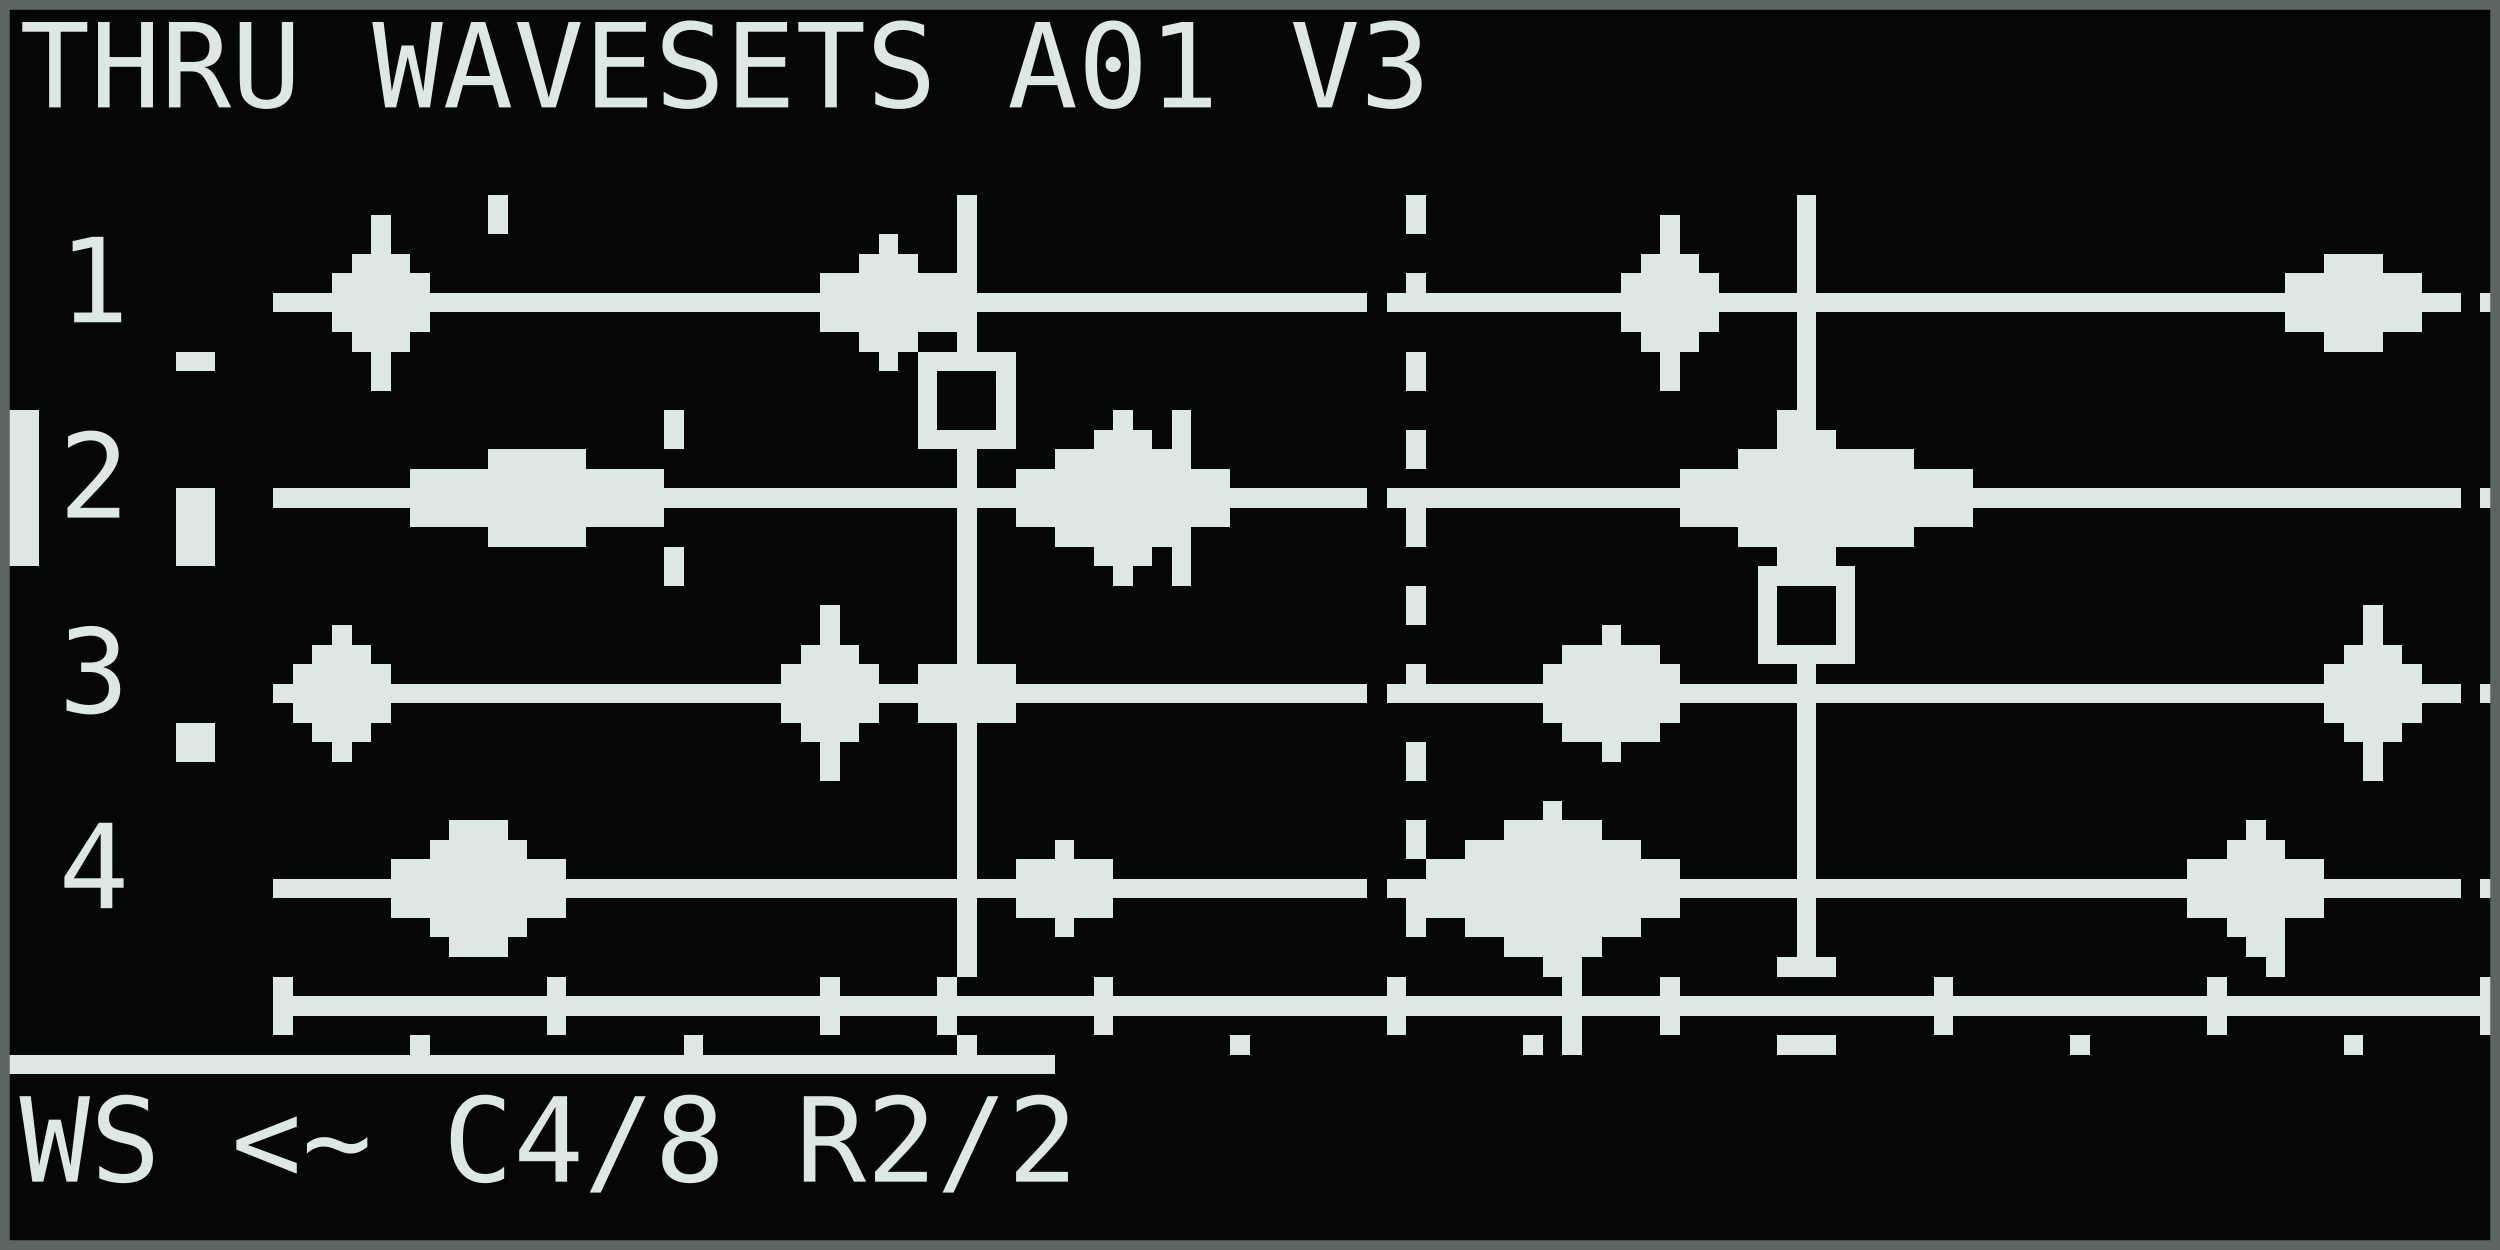
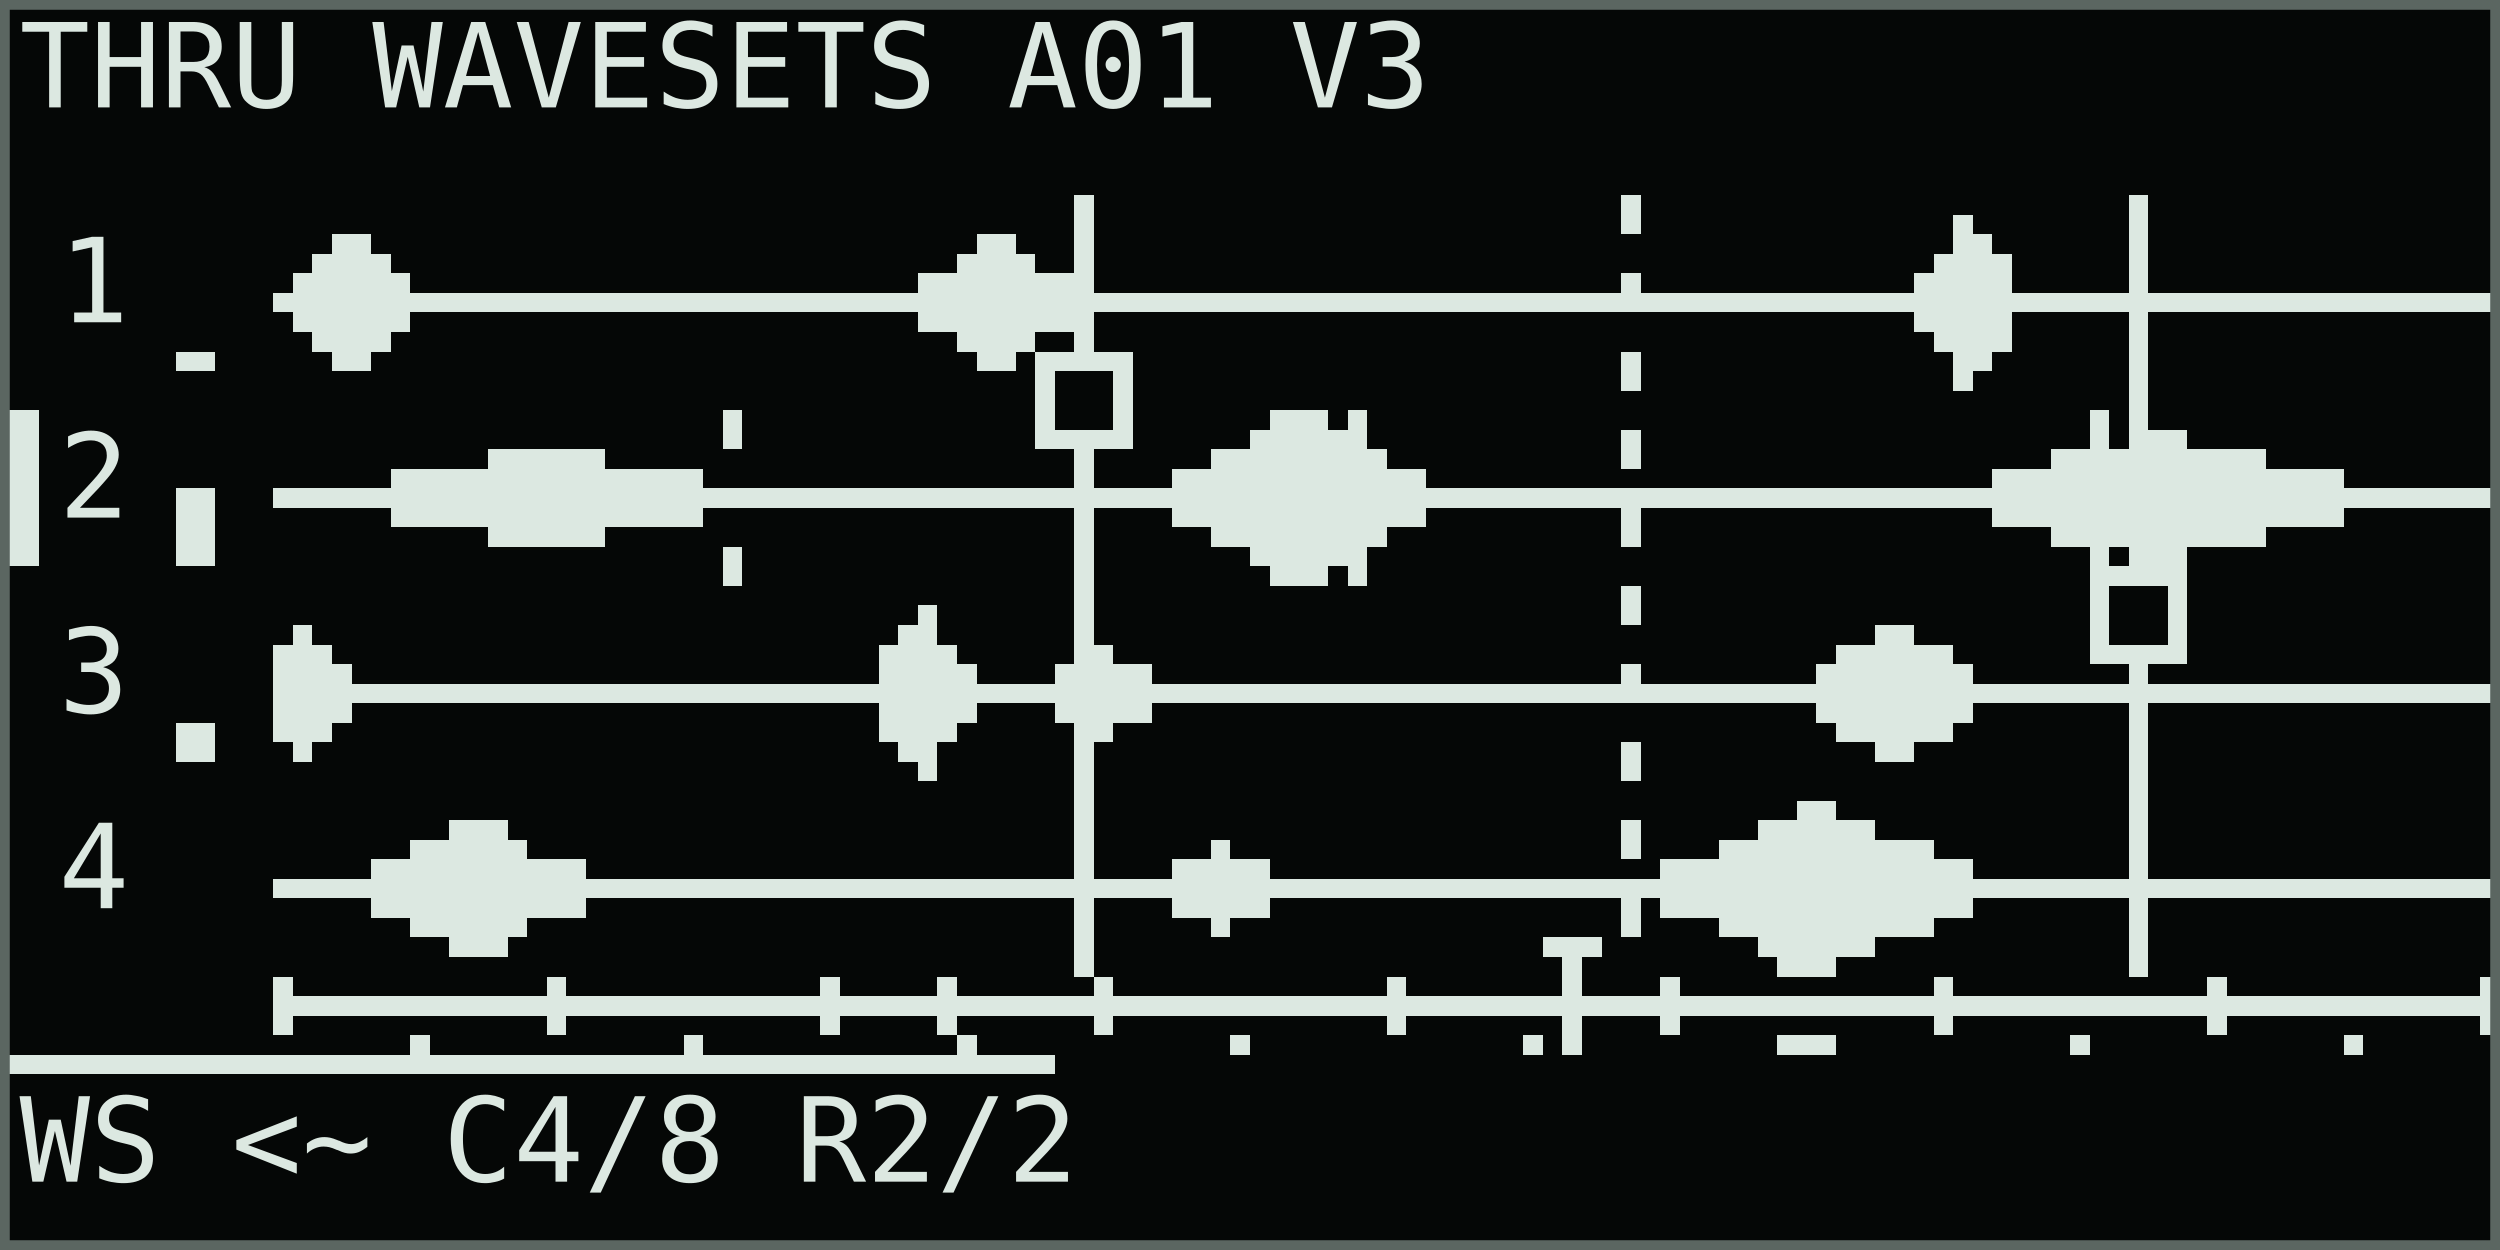
<svg xmlns="http://www.w3.org/2000/svg" width="768" height="384" viewBox="0 0 128 64" role="img" aria-labelledby="title desc">
  <rect width="128" height="64" fill="#050706" />
  <g shape-rendering="crispEdges" font-family="DejaVu Sans Mono, IBM Plex Mono, monospace" font-size="6" font-style="normal" font-weight="400" text-rendering="geometricPrecision">
    <text x="1" y="5.5" fill="#dce8e1">THRU WAVESETS A01 V3</text>
    <text x="3" y="16.5" fill="#dce8e1">1</text>
    <rect x="9" y="18" width="2" height="1" fill="#dce8e1" />
    <rect x="14" y="15" width="1" height="1" fill="#dce8e1" />
-     <rect x="15" y="15" width="1" height="1" fill="#dce8e1" />
-     <rect x="16" y="15" width="1" height="1" fill="#dce8e1" />
-     <rect x="17" y="14" width="1" height="3" fill="#dce8e1" />
-     <rect x="18" y="13" width="1" height="5" fill="#dce8e1" />
-     <rect x="19" y="11" width="1" height="9" fill="#dce8e1" />
-     <rect x="20" y="13" width="1" height="5" fill="#dce8e1" />
-     <rect x="21" y="14" width="1" height="3" fill="#dce8e1" />
+     <rect x="15" y="14" width="1" height="3" fill="#dce8e1" />
+     <rect x="16" y="13" width="1" height="5" fill="#dce8e1" />
+     <rect x="17" y="12" width="1" height="7" fill="#dce8e1" />
+     <rect x="18" y="12" width="1" height="7" fill="#dce8e1" />
+     <rect x="19" y="13" width="1" height="5" fill="#dce8e1" />
+     <rect x="20" y="14" width="1" height="3" fill="#dce8e1" />
+     <rect x="21" y="15" width="1" height="1" fill="#dce8e1" />
    <rect x="22" y="15" width="1" height="1" fill="#dce8e1" />
    <rect x="23" y="15" width="1" height="1" fill="#dce8e1" />
    <rect x="24" y="15" width="1" height="1" fill="#dce8e1" />
    <rect x="25" y="15" width="1" height="1" fill="#dce8e1" />
    <rect x="26" y="15" width="1" height="1" fill="#dce8e1" />
    <rect x="27" y="15" width="1" height="1" fill="#dce8e1" />
    <rect x="28" y="15" width="1" height="1" fill="#dce8e1" />
    <rect x="29" y="15" width="1" height="1" fill="#dce8e1" />
    <rect x="30" y="15" width="1" height="1" fill="#dce8e1" />
    <rect x="31" y="15" width="1" height="1" fill="#dce8e1" />
    <rect x="32" y="15" width="1" height="1" fill="#dce8e1" />
    <rect x="33" y="15" width="1" height="1" fill="#dce8e1" />
    <rect x="34" y="15" width="1" height="1" fill="#dce8e1" />
    <rect x="35" y="15" width="1" height="1" fill="#dce8e1" />
    <rect x="36" y="15" width="1" height="1" fill="#dce8e1" />
    <rect x="37" y="15" width="1" height="1" fill="#dce8e1" />
    <rect x="38" y="15" width="1" height="1" fill="#dce8e1" />
    <rect x="39" y="15" width="1" height="1" fill="#dce8e1" />
    <rect x="40" y="15" width="1" height="1" fill="#dce8e1" />
    <rect x="41" y="15" width="1" height="1" fill="#dce8e1" />
-     <rect x="42" y="14" width="1" height="3" fill="#dce8e1" />
-     <rect x="43" y="14" width="1" height="3" fill="#dce8e1" />
-     <rect x="44" y="13" width="1" height="5" fill="#dce8e1" />
-     <rect x="45" y="12" width="1" height="7" fill="#dce8e1" />
-     <rect x="46" y="13" width="1" height="5" fill="#dce8e1" />
+     <rect x="42" y="15" width="1" height="1" fill="#dce8e1" />
+     <rect x="43" y="15" width="1" height="1" fill="#dce8e1" />
+     <rect x="44" y="15" width="1" height="1" fill="#dce8e1" />
+     <rect x="45" y="15" width="1" height="1" fill="#dce8e1" />
+     <rect x="46" y="15" width="1" height="1" fill="#dce8e1" />
    <rect x="47" y="14" width="1" height="3" fill="#dce8e1" />
    <rect x="48" y="14" width="1" height="3" fill="#dce8e1" />
-     <rect x="49" y="15" width="1" height="1" fill="#dce8e1" />
-     <rect x="50" y="15" width="1" height="1" fill="#dce8e1" />
-     <rect x="51" y="15" width="1" height="1" fill="#dce8e1" />
-     <rect x="52" y="15" width="1" height="1" fill="#dce8e1" />
-     <rect x="53" y="15" width="1" height="1" fill="#dce8e1" />
-     <rect x="54" y="15" width="1" height="1" fill="#dce8e1" />
+     <rect x="49" y="13" width="1" height="5" fill="#dce8e1" />
+     <rect x="50" y="12" width="1" height="7" fill="#dce8e1" />
+     <rect x="51" y="12" width="1" height="7" fill="#dce8e1" />
+     <rect x="52" y="13" width="1" height="5" fill="#dce8e1" />
+     <rect x="53" y="14" width="1" height="3" fill="#dce8e1" />
+     <rect x="54" y="14" width="1" height="3" fill="#dce8e1" />
    <rect x="55" y="15" width="1" height="1" fill="#dce8e1" />
    <rect x="56" y="15" width="1" height="1" fill="#dce8e1" />
    <rect x="57" y="15" width="1" height="1" fill="#dce8e1" />
    <rect x="58" y="15" width="1" height="1" fill="#dce8e1" />
    <rect x="59" y="15" width="1" height="1" fill="#dce8e1" />
    <rect x="60" y="15" width="1" height="1" fill="#dce8e1" />
    <rect x="61" y="15" width="1" height="1" fill="#dce8e1" />
    <rect x="62" y="15" width="1" height="1" fill="#dce8e1" />
    <rect x="63" y="15" width="1" height="1" fill="#dce8e1" />
    <rect x="64" y="15" width="1" height="1" fill="#dce8e1" />
    <rect x="65" y="15" width="1" height="1" fill="#dce8e1" />
    <rect x="66" y="15" width="1" height="1" fill="#dce8e1" />
    <rect x="67" y="15" width="1" height="1" fill="#dce8e1" />
    <rect x="68" y="15" width="1" height="1" fill="#dce8e1" />
    <rect x="69" y="15" width="1" height="1" fill="#dce8e1" />
+     <rect x="70" y="15" width="1" height="1" fill="#dce8e1" />
    <rect x="71" y="15" width="1" height="1" fill="#dce8e1" />
    <rect x="72" y="15" width="1" height="1" fill="#dce8e1" />
    <rect x="73" y="15" width="1" height="1" fill="#dce8e1" />
    <rect x="74" y="15" width="1" height="1" fill="#dce8e1" />
    <rect x="75" y="15" width="1" height="1" fill="#dce8e1" />
    <rect x="76" y="15" width="1" height="1" fill="#dce8e1" />
    <rect x="77" y="15" width="1" height="1" fill="#dce8e1" />
    <rect x="78" y="15" width="1" height="1" fill="#dce8e1" />
    <rect x="79" y="15" width="1" height="1" fill="#dce8e1" />
    <rect x="80" y="15" width="1" height="1" fill="#dce8e1" />
    <rect x="81" y="15" width="1" height="1" fill="#dce8e1" />
    <rect x="82" y="15" width="1" height="1" fill="#dce8e1" />
-     <rect x="83" y="14" width="1" height="3" fill="#dce8e1" />
-     <rect x="84" y="13" width="1" height="5" fill="#dce8e1" />
-     <rect x="85" y="11" width="1" height="9" fill="#dce8e1" />
-     <rect x="86" y="13" width="1" height="5" fill="#dce8e1" />
-     <rect x="87" y="14" width="1" height="3" fill="#dce8e1" />
+     <rect x="83" y="15" width="1" height="1" fill="#dce8e1" />
+     <rect x="84" y="15" width="1" height="1" fill="#dce8e1" />
+     <rect x="85" y="15" width="1" height="1" fill="#dce8e1" />
+     <rect x="86" y="15" width="1" height="1" fill="#dce8e1" />
+     <rect x="87" y="15" width="1" height="1" fill="#dce8e1" />
    <rect x="88" y="15" width="1" height="1" fill="#dce8e1" />
    <rect x="89" y="15" width="1" height="1" fill="#dce8e1" />
    <rect x="90" y="15" width="1" height="1" fill="#dce8e1" />
    <rect x="91" y="15" width="1" height="1" fill="#dce8e1" />
    <rect x="92" y="15" width="1" height="1" fill="#dce8e1" />
    <rect x="93" y="15" width="1" height="1" fill="#dce8e1" />
    <rect x="94" y="15" width="1" height="1" fill="#dce8e1" />
    <rect x="95" y="15" width="1" height="1" fill="#dce8e1" />
    <rect x="96" y="15" width="1" height="1" fill="#dce8e1" />
    <rect x="97" y="15" width="1" height="1" fill="#dce8e1" />
-     <rect x="98" y="15" width="1" height="1" fill="#dce8e1" />
-     <rect x="99" y="15" width="1" height="1" fill="#dce8e1" />
-     <rect x="100" y="15" width="1" height="1" fill="#dce8e1" />
-     <rect x="101" y="15" width="1" height="1" fill="#dce8e1" />
-     <rect x="102" y="15" width="1" height="1" fill="#dce8e1" />
+     <rect x="98" y="14" width="1" height="3" fill="#dce8e1" />
+     <rect x="99" y="13" width="1" height="5" fill="#dce8e1" />
+     <rect x="100" y="11" width="1" height="9" fill="#dce8e1" />
+     <rect x="101" y="12" width="1" height="7" fill="#dce8e1" />
+     <rect x="102" y="13" width="1" height="5" fill="#dce8e1" />
    <rect x="103" y="15" width="1" height="1" fill="#dce8e1" />
    <rect x="104" y="15" width="1" height="1" fill="#dce8e1" />
    <rect x="105" y="15" width="1" height="1" fill="#dce8e1" />
    <rect x="106" y="15" width="1" height="1" fill="#dce8e1" />
    <rect x="107" y="15" width="1" height="1" fill="#dce8e1" />
    <rect x="108" y="15" width="1" height="1" fill="#dce8e1" />
    <rect x="109" y="15" width="1" height="1" fill="#dce8e1" />
    <rect x="110" y="15" width="1" height="1" fill="#dce8e1" />
    <rect x="111" y="15" width="1" height="1" fill="#dce8e1" />
    <rect x="112" y="15" width="1" height="1" fill="#dce8e1" />
    <rect x="113" y="15" width="1" height="1" fill="#dce8e1" />
    <rect x="114" y="15" width="1" height="1" fill="#dce8e1" />
    <rect x="115" y="15" width="1" height="1" fill="#dce8e1" />
    <rect x="116" y="15" width="1" height="1" fill="#dce8e1" />
-     <rect x="117" y="14" width="1" height="3" fill="#dce8e1" />
-     <rect x="118" y="14" width="1" height="3" fill="#dce8e1" />
-     <rect x="119" y="13" width="1" height="5" fill="#dce8e1" />
-     <rect x="120" y="13" width="1" height="5" fill="#dce8e1" />
-     <rect x="121" y="13" width="1" height="5" fill="#dce8e1" />
-     <rect x="122" y="14" width="1" height="3" fill="#dce8e1" />
-     <rect x="123" y="14" width="1" height="3" fill="#dce8e1" />
+     <rect x="117" y="15" width="1" height="1" fill="#dce8e1" />
+     <rect x="118" y="15" width="1" height="1" fill="#dce8e1" />
+     <rect x="119" y="15" width="1" height="1" fill="#dce8e1" />
+     <rect x="120" y="15" width="1" height="1" fill="#dce8e1" />
+     <rect x="121" y="15" width="1" height="1" fill="#dce8e1" />
+     <rect x="122" y="15" width="1" height="1" fill="#dce8e1" />
+     <rect x="123" y="15" width="1" height="1" fill="#dce8e1" />
    <rect x="124" y="15" width="1" height="1" fill="#dce8e1" />
    <rect x="125" y="15" width="1" height="1" fill="#dce8e1" />
+     <rect x="126" y="15" width="1" height="1" fill="#dce8e1" />
    <rect x="127" y="15" width="1" height="1" fill="#dce8e1" />
    <rect x="0" y="21" width="2" height="8" fill="#dce8e1" />
    <text x="3" y="26.5" fill="#dce8e1">2</text>
    <rect x="9" y="25" width="2" height="4" fill="#dce8e1" />
    <rect x="14" y="25" width="1" height="1" fill="#dce8e1" />
    <rect x="15" y="25" width="1" height="1" fill="#dce8e1" />
    <rect x="16" y="25" width="1" height="1" fill="#dce8e1" />
    <rect x="17" y="25" width="1" height="1" fill="#dce8e1" />
    <rect x="18" y="25" width="1" height="1" fill="#dce8e1" />
    <rect x="19" y="25" width="1" height="1" fill="#dce8e1" />
-     <rect x="20" y="25" width="1" height="1" fill="#dce8e1" />
+     <rect x="20" y="24" width="1" height="3" fill="#dce8e1" />
    <rect x="21" y="24" width="1" height="3" fill="#dce8e1" />
    <rect x="22" y="24" width="1" height="3" fill="#dce8e1" />
    <rect x="23" y="24" width="1" height="3" fill="#dce8e1" />
    <rect x="24" y="24" width="1" height="3" fill="#dce8e1" />
    <rect x="25" y="23" width="1" height="5" fill="#dce8e1" />
    <rect x="26" y="23" width="1" height="5" fill="#dce8e1" />
    <rect x="27" y="23" width="1" height="5" fill="#dce8e1" />
    <rect x="28" y="23" width="1" height="5" fill="#dce8e1" />
    <rect x="29" y="23" width="1" height="5" fill="#dce8e1" />
-     <rect x="30" y="24" width="1" height="3" fill="#dce8e1" />
+     <rect x="30" y="23" width="1" height="5" fill="#dce8e1" />
    <rect x="31" y="24" width="1" height="3" fill="#dce8e1" />
    <rect x="32" y="24" width="1" height="3" fill="#dce8e1" />
    <rect x="33" y="24" width="1" height="3" fill="#dce8e1" />
-     <rect x="34" y="25" width="1" height="1" fill="#dce8e1" />
-     <rect x="35" y="25" width="1" height="1" fill="#dce8e1" />
+     <rect x="34" y="24" width="1" height="3" fill="#dce8e1" />
+     <rect x="35" y="24" width="1" height="3" fill="#dce8e1" />
    <rect x="36" y="25" width="1" height="1" fill="#dce8e1" />
    <rect x="37" y="25" width="1" height="1" fill="#dce8e1" />
    <rect x="38" y="25" width="1" height="1" fill="#dce8e1" />
    <rect x="39" y="25" width="1" height="1" fill="#dce8e1" />
    <rect x="40" y="25" width="1" height="1" fill="#dce8e1" />
    <rect x="41" y="25" width="1" height="1" fill="#dce8e1" />
    <rect x="42" y="25" width="1" height="1" fill="#dce8e1" />
    <rect x="43" y="25" width="1" height="1" fill="#dce8e1" />
    <rect x="44" y="25" width="1" height="1" fill="#dce8e1" />
    <rect x="45" y="25" width="1" height="1" fill="#dce8e1" />
    <rect x="46" y="25" width="1" height="1" fill="#dce8e1" />
    <rect x="47" y="25" width="1" height="1" fill="#dce8e1" />
    <rect x="48" y="25" width="1" height="1" fill="#dce8e1" />
    <rect x="49" y="25" width="1" height="1" fill="#dce8e1" />
    <rect x="50" y="25" width="1" height="1" fill="#dce8e1" />
    <rect x="51" y="25" width="1" height="1" fill="#dce8e1" />
-     <rect x="52" y="24" width="1" height="3" fill="#dce8e1" />
-     <rect x="53" y="24" width="1" height="3" fill="#dce8e1" />
-     <rect x="54" y="23" width="1" height="5" fill="#dce8e1" />
-     <rect x="55" y="23" width="1" height="5" fill="#dce8e1" />
-     <rect x="56" y="22" width="1" height="7" fill="#dce8e1" />
-     <rect x="57" y="21" width="1" height="9" fill="#dce8e1" />
-     <rect x="58" y="22" width="1" height="7" fill="#dce8e1" />
-     <rect x="59" y="23" width="1" height="5" fill="#dce8e1" />
-     <rect x="60" y="23" width="1" height="5" fill="#dce8e1" />
+     <rect x="52" y="25" width="1" height="1" fill="#dce8e1" />
+     <rect x="53" y="25" width="1" height="1" fill="#dce8e1" />
+     <rect x="54" y="25" width="1" height="1" fill="#dce8e1" />
+     <rect x="55" y="25" width="1" height="1" fill="#dce8e1" />
+     <rect x="56" y="25" width="1" height="1" fill="#dce8e1" />
+     <rect x="57" y="25" width="1" height="1" fill="#dce8e1" />
+     <rect x="58" y="25" width="1" height="1" fill="#dce8e1" />
+     <rect x="59" y="25" width="1" height="1" fill="#dce8e1" />
+     <rect x="60" y="24" width="1" height="3" fill="#dce8e1" />
    <rect x="61" y="24" width="1" height="3" fill="#dce8e1" />
-     <rect x="62" y="24" width="1" height="3" fill="#dce8e1" />
-     <rect x="63" y="25" width="1" height="1" fill="#dce8e1" />
-     <rect x="64" y="25" width="1" height="1" fill="#dce8e1" />
-     <rect x="65" y="25" width="1" height="1" fill="#dce8e1" />
-     <rect x="66" y="25" width="1" height="1" fill="#dce8e1" />
-     <rect x="67" y="25" width="1" height="1" fill="#dce8e1" />
-     <rect x="68" y="25" width="1" height="1" fill="#dce8e1" />
-     <rect x="69" y="25" width="1" height="1" fill="#dce8e1" />
-     <rect x="71" y="25" width="1" height="1" fill="#dce8e1" />
-     <rect x="72" y="25" width="1" height="1" fill="#dce8e1" />
+     <rect x="62" y="23" width="1" height="5" fill="#dce8e1" />
+     <rect x="63" y="23" width="1" height="5" fill="#dce8e1" />
+     <rect x="64" y="22" width="1" height="7" fill="#dce8e1" />
+     <rect x="65" y="21" width="1" height="9" fill="#dce8e1" />
+     <rect x="66" y="21" width="1" height="9" fill="#dce8e1" />
+     <rect x="67" y="21" width="1" height="9" fill="#dce8e1" />
+     <rect x="68" y="22" width="1" height="7" fill="#dce8e1" />
+     <rect x="69" y="23" width="1" height="5" fill="#dce8e1" />
+     <rect x="70" y="23" width="1" height="5" fill="#dce8e1" />
+     <rect x="71" y="24" width="1" height="3" fill="#dce8e1" />
+     <rect x="72" y="24" width="1" height="3" fill="#dce8e1" />
    <rect x="73" y="25" width="1" height="1" fill="#dce8e1" />
    <rect x="74" y="25" width="1" height="1" fill="#dce8e1" />
    <rect x="75" y="25" width="1" height="1" fill="#dce8e1" />
    <rect x="76" y="25" width="1" height="1" fill="#dce8e1" />
    <rect x="77" y="25" width="1" height="1" fill="#dce8e1" />
    <rect x="78" y="25" width="1" height="1" fill="#dce8e1" />
    <rect x="79" y="25" width="1" height="1" fill="#dce8e1" />
    <rect x="80" y="25" width="1" height="1" fill="#dce8e1" />
    <rect x="81" y="25" width="1" height="1" fill="#dce8e1" />
    <rect x="82" y="25" width="1" height="1" fill="#dce8e1" />
    <rect x="83" y="25" width="1" height="1" fill="#dce8e1" />
    <rect x="84" y="25" width="1" height="1" fill="#dce8e1" />
    <rect x="85" y="25" width="1" height="1" fill="#dce8e1" />
-     <rect x="86" y="24" width="1" height="3" fill="#dce8e1" />
-     <rect x="87" y="24" width="1" height="3" fill="#dce8e1" />
-     <rect x="88" y="24" width="1" height="3" fill="#dce8e1" />
-     <rect x="89" y="23" width="1" height="5" fill="#dce8e1" />
-     <rect x="90" y="23" width="1" height="5" fill="#dce8e1" />
-     <rect x="91" y="23" width="1" height="5" fill="#dce8e1" />
-     <rect x="92" y="23" width="1" height="5" fill="#dce8e1" />
-     <rect x="93" y="22" width="1" height="7" fill="#dce8e1" />
-     <rect x="94" y="23" width="1" height="5" fill="#dce8e1" />
-     <rect x="95" y="23" width="1" height="5" fill="#dce8e1" />
-     <rect x="96" y="23" width="1" height="5" fill="#dce8e1" />
-     <rect x="97" y="23" width="1" height="5" fill="#dce8e1" />
-     <rect x="98" y="24" width="1" height="3" fill="#dce8e1" />
-     <rect x="99" y="24" width="1" height="3" fill="#dce8e1" />
-     <rect x="100" y="24" width="1" height="3" fill="#dce8e1" />
+     <rect x="86" y="25" width="1" height="1" fill="#dce8e1" />
+     <rect x="87" y="25" width="1" height="1" fill="#dce8e1" />
+     <rect x="88" y="25" width="1" height="1" fill="#dce8e1" />
+     <rect x="89" y="25" width="1" height="1" fill="#dce8e1" />
+     <rect x="90" y="25" width="1" height="1" fill="#dce8e1" />
+     <rect x="91" y="25" width="1" height="1" fill="#dce8e1" />
+     <rect x="92" y="25" width="1" height="1" fill="#dce8e1" />
+     <rect x="93" y="25" width="1" height="1" fill="#dce8e1" />
+     <rect x="94" y="25" width="1" height="1" fill="#dce8e1" />
+     <rect x="95" y="25" width="1" height="1" fill="#dce8e1" />
+     <rect x="96" y="25" width="1" height="1" fill="#dce8e1" />
+     <rect x="97" y="25" width="1" height="1" fill="#dce8e1" />
+     <rect x="98" y="25" width="1" height="1" fill="#dce8e1" />
+     <rect x="99" y="25" width="1" height="1" fill="#dce8e1" />
+     <rect x="100" y="25" width="1" height="1" fill="#dce8e1" />
    <rect x="101" y="25" width="1" height="1" fill="#dce8e1" />
-     <rect x="102" y="25" width="1" height="1" fill="#dce8e1" />
-     <rect x="103" y="25" width="1" height="1" fill="#dce8e1" />
-     <rect x="104" y="25" width="1" height="1" fill="#dce8e1" />
-     <rect x="105" y="25" width="1" height="1" fill="#dce8e1" />
-     <rect x="106" y="25" width="1" height="1" fill="#dce8e1" />
-     <rect x="107" y="25" width="1" height="1" fill="#dce8e1" />
-     <rect x="108" y="25" width="1" height="1" fill="#dce8e1" />
-     <rect x="109" y="25" width="1" height="1" fill="#dce8e1" />
-     <rect x="110" y="25" width="1" height="1" fill="#dce8e1" />
-     <rect x="111" y="25" width="1" height="1" fill="#dce8e1" />
-     <rect x="112" y="25" width="1" height="1" fill="#dce8e1" />
-     <rect x="113" y="25" width="1" height="1" fill="#dce8e1" />
-     <rect x="114" y="25" width="1" height="1" fill="#dce8e1" />
-     <rect x="115" y="25" width="1" height="1" fill="#dce8e1" />
-     <rect x="116" y="25" width="1" height="1" fill="#dce8e1" />
-     <rect x="117" y="25" width="1" height="1" fill="#dce8e1" />
-     <rect x="118" y="25" width="1" height="1" fill="#dce8e1" />
-     <rect x="119" y="25" width="1" height="1" fill="#dce8e1" />
+     <rect x="102" y="24" width="1" height="3" fill="#dce8e1" />
+     <rect x="103" y="24" width="1" height="3" fill="#dce8e1" />
+     <rect x="104" y="24" width="1" height="3" fill="#dce8e1" />
+     <rect x="105" y="23" width="1" height="5" fill="#dce8e1" />
+     <rect x="106" y="23" width="1" height="5" fill="#dce8e1" />
+     <rect x="107" y="23" width="1" height="5" fill="#dce8e1" />
+     <rect x="108" y="23" width="1" height="5" fill="#dce8e1" />
+     <rect x="109" y="23" width="1" height="5" fill="#dce8e1" />
+     <rect x="110" y="22" width="1" height="7" fill="#dce8e1" />
+     <rect x="111" y="22" width="1" height="7" fill="#dce8e1" />
+     <rect x="112" y="23" width="1" height="5" fill="#dce8e1" />
+     <rect x="113" y="23" width="1" height="5" fill="#dce8e1" />
+     <rect x="114" y="23" width="1" height="5" fill="#dce8e1" />
+     <rect x="115" y="23" width="1" height="5" fill="#dce8e1" />
+     <rect x="116" y="24" width="1" height="3" fill="#dce8e1" />
+     <rect x="117" y="24" width="1" height="3" fill="#dce8e1" />
+     <rect x="118" y="24" width="1" height="3" fill="#dce8e1" />
+     <rect x="119" y="24" width="1" height="3" fill="#dce8e1" />
    <rect x="120" y="25" width="1" height="1" fill="#dce8e1" />
    <rect x="121" y="25" width="1" height="1" fill="#dce8e1" />
    <rect x="122" y="25" width="1" height="1" fill="#dce8e1" />
    <rect x="123" y="25" width="1" height="1" fill="#dce8e1" />
    <rect x="124" y="25" width="1" height="1" fill="#dce8e1" />
    <rect x="125" y="25" width="1" height="1" fill="#dce8e1" />
+     <rect x="126" y="25" width="1" height="1" fill="#dce8e1" />
    <rect x="127" y="25" width="1" height="1" fill="#dce8e1" />
-     <rect x="34" y="21" width="1" height="2" fill="#dce8e1" />
-     <rect x="34" y="28" width="1" height="2" fill="#dce8e1" />
-     <rect x="60" y="21" width="1" height="2" fill="#dce8e1" />
-     <rect x="60" y="28" width="1" height="2" fill="#dce8e1" />
-     <rect x="91" y="21" width="1" height="2" fill="#dce8e1" />
-     <rect x="91" y="28" width="1" height="2" fill="#dce8e1" />
+     <rect x="37" y="21" width="1" height="2" fill="#dce8e1" />
+     <rect x="37" y="28" width="1" height="2" fill="#dce8e1" />
+     <rect x="69" y="21" width="1" height="2" fill="#dce8e1" />
+     <rect x="69" y="28" width="1" height="2" fill="#dce8e1" />
+     <rect x="107" y="21" width="1" height="2" fill="#dce8e1" />
+     <rect x="107" y="28" width="1" height="2" fill="#dce8e1" />
    <text x="3" y="36.5" fill="#dce8e1">3</text>
    <rect x="9" y="37" width="2" height="2" fill="#dce8e1" />
-     <rect x="14" y="35" width="1" height="1" fill="#dce8e1" />
-     <rect x="15" y="34" width="1" height="3" fill="#dce8e1" />
+     <rect x="14" y="33" width="1" height="5" fill="#dce8e1" />
+     <rect x="15" y="32" width="1" height="7" fill="#dce8e1" />
    <rect x="16" y="33" width="1" height="5" fill="#dce8e1" />
-     <rect x="17" y="32" width="1" height="7" fill="#dce8e1" />
-     <rect x="18" y="33" width="1" height="5" fill="#dce8e1" />
-     <rect x="19" y="34" width="1" height="3" fill="#dce8e1" />
+     <rect x="17" y="34" width="1" height="3" fill="#dce8e1" />
+     <rect x="18" y="35" width="1" height="1" fill="#dce8e1" />
+     <rect x="19" y="35" width="1" height="1" fill="#dce8e1" />
    <rect x="20" y="35" width="1" height="1" fill="#dce8e1" />
    <rect x="21" y="35" width="1" height="1" fill="#dce8e1" />
    <rect x="22" y="35" width="1" height="1" fill="#dce8e1" />
    <rect x="23" y="35" width="1" height="1" fill="#dce8e1" />
    <rect x="24" y="35" width="1" height="1" fill="#dce8e1" />
    <rect x="25" y="35" width="1" height="1" fill="#dce8e1" />
    <rect x="26" y="35" width="1" height="1" fill="#dce8e1" />
    <rect x="27" y="35" width="1" height="1" fill="#dce8e1" />
    <rect x="28" y="35" width="1" height="1" fill="#dce8e1" />
    <rect x="29" y="35" width="1" height="1" fill="#dce8e1" />
    <rect x="30" y="35" width="1" height="1" fill="#dce8e1" />
    <rect x="31" y="35" width="1" height="1" fill="#dce8e1" />
    <rect x="32" y="35" width="1" height="1" fill="#dce8e1" />
    <rect x="33" y="35" width="1" height="1" fill="#dce8e1" />
    <rect x="34" y="35" width="1" height="1" fill="#dce8e1" />
    <rect x="35" y="35" width="1" height="1" fill="#dce8e1" />
    <rect x="36" y="35" width="1" height="1" fill="#dce8e1" />
    <rect x="37" y="35" width="1" height="1" fill="#dce8e1" />
    <rect x="38" y="35" width="1" height="1" fill="#dce8e1" />
    <rect x="39" y="35" width="1" height="1" fill="#dce8e1" />
-     <rect x="40" y="34" width="1" height="3" fill="#dce8e1" />
-     <rect x="41" y="33" width="1" height="5" fill="#dce8e1" />
-     <rect x="42" y="31" width="1" height="9" fill="#dce8e1" />
-     <rect x="43" y="33" width="1" height="5" fill="#dce8e1" />
-     <rect x="44" y="34" width="1" height="3" fill="#dce8e1" />
-     <rect x="45" y="35" width="1" height="1" fill="#dce8e1" />
-     <rect x="46" y="35" width="1" height="1" fill="#dce8e1" />
-     <rect x="47" y="34" width="1" height="3" fill="#dce8e1" />
-     <rect x="48" y="34" width="1" height="3" fill="#dce8e1" />
-     <rect x="49" y="33" width="1" height="5" fill="#dce8e1" />
-     <rect x="50" y="34" width="1" height="3" fill="#dce8e1" />
-     <rect x="51" y="34" width="1" height="3" fill="#dce8e1" />
+     <rect x="40" y="35" width="1" height="1" fill="#dce8e1" />
+     <rect x="41" y="35" width="1" height="1" fill="#dce8e1" />
+     <rect x="42" y="35" width="1" height="1" fill="#dce8e1" />
+     <rect x="43" y="35" width="1" height="1" fill="#dce8e1" />
+     <rect x="44" y="35" width="1" height="1" fill="#dce8e1" />
+     <rect x="45" y="33" width="1" height="5" fill="#dce8e1" />
+     <rect x="46" y="32" width="1" height="7" fill="#dce8e1" />
+     <rect x="47" y="31" width="1" height="9" fill="#dce8e1" />
+     <rect x="48" y="33" width="1" height="5" fill="#dce8e1" />
+     <rect x="49" y="34" width="1" height="3" fill="#dce8e1" />
+     <rect x="50" y="35" width="1" height="1" fill="#dce8e1" />
+     <rect x="51" y="35" width="1" height="1" fill="#dce8e1" />
    <rect x="52" y="35" width="1" height="1" fill="#dce8e1" />
    <rect x="53" y="35" width="1" height="1" fill="#dce8e1" />
-     <rect x="54" y="35" width="1" height="1" fill="#dce8e1" />
-     <rect x="55" y="35" width="1" height="1" fill="#dce8e1" />
-     <rect x="56" y="35" width="1" height="1" fill="#dce8e1" />
-     <rect x="57" y="35" width="1" height="1" fill="#dce8e1" />
-     <rect x="58" y="35" width="1" height="1" fill="#dce8e1" />
+     <rect x="54" y="34" width="1" height="3" fill="#dce8e1" />
+     <rect x="55" y="33" width="1" height="5" fill="#dce8e1" />
+     <rect x="56" y="33" width="1" height="5" fill="#dce8e1" />
+     <rect x="57" y="34" width="1" height="3" fill="#dce8e1" />
+     <rect x="58" y="34" width="1" height="3" fill="#dce8e1" />
    <rect x="59" y="35" width="1" height="1" fill="#dce8e1" />
    <rect x="60" y="35" width="1" height="1" fill="#dce8e1" />
    <rect x="61" y="35" width="1" height="1" fill="#dce8e1" />
    <rect x="62" y="35" width="1" height="1" fill="#dce8e1" />
    <rect x="63" y="35" width="1" height="1" fill="#dce8e1" />
    <rect x="64" y="35" width="1" height="1" fill="#dce8e1" />
    <rect x="65" y="35" width="1" height="1" fill="#dce8e1" />
    <rect x="66" y="35" width="1" height="1" fill="#dce8e1" />
    <rect x="67" y="35" width="1" height="1" fill="#dce8e1" />
    <rect x="68" y="35" width="1" height="1" fill="#dce8e1" />
    <rect x="69" y="35" width="1" height="1" fill="#dce8e1" />
+     <rect x="70" y="35" width="1" height="1" fill="#dce8e1" />
    <rect x="71" y="35" width="1" height="1" fill="#dce8e1" />
    <rect x="72" y="35" width="1" height="1" fill="#dce8e1" />
    <rect x="73" y="35" width="1" height="1" fill="#dce8e1" />
    <rect x="74" y="35" width="1" height="1" fill="#dce8e1" />
    <rect x="75" y="35" width="1" height="1" fill="#dce8e1" />
    <rect x="76" y="35" width="1" height="1" fill="#dce8e1" />
    <rect x="77" y="35" width="1" height="1" fill="#dce8e1" />
    <rect x="78" y="35" width="1" height="1" fill="#dce8e1" />
-     <rect x="79" y="34" width="1" height="3" fill="#dce8e1" />
-     <rect x="80" y="33" width="1" height="5" fill="#dce8e1" />
-     <rect x="81" y="33" width="1" height="5" fill="#dce8e1" />
-     <rect x="82" y="32" width="1" height="7" fill="#dce8e1" />
-     <rect x="83" y="33" width="1" height="5" fill="#dce8e1" />
-     <rect x="84" y="33" width="1" height="5" fill="#dce8e1" />
-     <rect x="85" y="34" width="1" height="3" fill="#dce8e1" />
+     <rect x="79" y="35" width="1" height="1" fill="#dce8e1" />
+     <rect x="80" y="35" width="1" height="1" fill="#dce8e1" />
+     <rect x="81" y="35" width="1" height="1" fill="#dce8e1" />
+     <rect x="82" y="35" width="1" height="1" fill="#dce8e1" />
+     <rect x="83" y="35" width="1" height="1" fill="#dce8e1" />
+     <rect x="84" y="35" width="1" height="1" fill="#dce8e1" />
+     <rect x="85" y="35" width="1" height="1" fill="#dce8e1" />
    <rect x="86" y="35" width="1" height="1" fill="#dce8e1" />
    <rect x="87" y="35" width="1" height="1" fill="#dce8e1" />
    <rect x="88" y="35" width="1" height="1" fill="#dce8e1" />
    <rect x="89" y="35" width="1" height="1" fill="#dce8e1" />
    <rect x="90" y="35" width="1" height="1" fill="#dce8e1" />
    <rect x="91" y="35" width="1" height="1" fill="#dce8e1" />
    <rect x="92" y="35" width="1" height="1" fill="#dce8e1" />
-     <rect x="93" y="35" width="1" height="1" fill="#dce8e1" />
-     <rect x="94" y="35" width="1" height="1" fill="#dce8e1" />
-     <rect x="95" y="35" width="1" height="1" fill="#dce8e1" />
-     <rect x="96" y="35" width="1" height="1" fill="#dce8e1" />
-     <rect x="97" y="35" width="1" height="1" fill="#dce8e1" />
-     <rect x="98" y="35" width="1" height="1" fill="#dce8e1" />
-     <rect x="99" y="35" width="1" height="1" fill="#dce8e1" />
-     <rect x="100" y="35" width="1" height="1" fill="#dce8e1" />
+     <rect x="93" y="34" width="1" height="3" fill="#dce8e1" />
+     <rect x="94" y="33" width="1" height="5" fill="#dce8e1" />
+     <rect x="95" y="33" width="1" height="5" fill="#dce8e1" />
+     <rect x="96" y="32" width="1" height="7" fill="#dce8e1" />
+     <rect x="97" y="32" width="1" height="7" fill="#dce8e1" />
+     <rect x="98" y="33" width="1" height="5" fill="#dce8e1" />
+     <rect x="99" y="33" width="1" height="5" fill="#dce8e1" />
+     <rect x="100" y="34" width="1" height="3" fill="#dce8e1" />
    <rect x="101" y="35" width="1" height="1" fill="#dce8e1" />
    <rect x="102" y="35" width="1" height="1" fill="#dce8e1" />
    <rect x="103" y="35" width="1" height="1" fill="#dce8e1" />
    <rect x="104" y="35" width="1" height="1" fill="#dce8e1" />
    <rect x="105" y="35" width="1" height="1" fill="#dce8e1" />
    <rect x="106" y="35" width="1" height="1" fill="#dce8e1" />
    <rect x="107" y="35" width="1" height="1" fill="#dce8e1" />
    <rect x="108" y="35" width="1" height="1" fill="#dce8e1" />
    <rect x="109" y="35" width="1" height="1" fill="#dce8e1" />
    <rect x="110" y="35" width="1" height="1" fill="#dce8e1" />
    <rect x="111" y="35" width="1" height="1" fill="#dce8e1" />
    <rect x="112" y="35" width="1" height="1" fill="#dce8e1" />
    <rect x="113" y="35" width="1" height="1" fill="#dce8e1" />
    <rect x="114" y="35" width="1" height="1" fill="#dce8e1" />
    <rect x="115" y="35" width="1" height="1" fill="#dce8e1" />
    <rect x="116" y="35" width="1" height="1" fill="#dce8e1" />
    <rect x="117" y="35" width="1" height="1" fill="#dce8e1" />
    <rect x="118" y="35" width="1" height="1" fill="#dce8e1" />
-     <rect x="119" y="34" width="1" height="3" fill="#dce8e1" />
-     <rect x="120" y="33" width="1" height="5" fill="#dce8e1" />
-     <rect x="121" y="31" width="1" height="9" fill="#dce8e1" />
-     <rect x="122" y="33" width="1" height="5" fill="#dce8e1" />
-     <rect x="123" y="34" width="1" height="3" fill="#dce8e1" />
+     <rect x="119" y="35" width="1" height="1" fill="#dce8e1" />
+     <rect x="120" y="35" width="1" height="1" fill="#dce8e1" />
+     <rect x="121" y="35" width="1" height="1" fill="#dce8e1" />
+     <rect x="122" y="35" width="1" height="1" fill="#dce8e1" />
+     <rect x="123" y="35" width="1" height="1" fill="#dce8e1" />
    <rect x="124" y="35" width="1" height="1" fill="#dce8e1" />
    <rect x="125" y="35" width="1" height="1" fill="#dce8e1" />
+     <rect x="126" y="35" width="1" height="1" fill="#dce8e1" />
    <rect x="127" y="35" width="1" height="1" fill="#dce8e1" />
    <text x="3" y="46.5" fill="#dce8e1">4</text>
    <rect x="14" y="45" width="1" height="1" fill="#dce8e1" />
    <rect x="15" y="45" width="1" height="1" fill="#dce8e1" />
    <rect x="16" y="45" width="1" height="1" fill="#dce8e1" />
    <rect x="17" y="45" width="1" height="1" fill="#dce8e1" />
    <rect x="18" y="45" width="1" height="1" fill="#dce8e1" />
-     <rect x="19" y="45" width="1" height="1" fill="#dce8e1" />
+     <rect x="19" y="44" width="1" height="3" fill="#dce8e1" />
    <rect x="20" y="44" width="1" height="3" fill="#dce8e1" />
-     <rect x="21" y="44" width="1" height="3" fill="#dce8e1" />
+     <rect x="21" y="43" width="1" height="5" fill="#dce8e1" />
    <rect x="22" y="43" width="1" height="5" fill="#dce8e1" />
    <rect x="23" y="42" width="1" height="7" fill="#dce8e1" />
    <rect x="24" y="42" width="1" height="7" fill="#dce8e1" />
    <rect x="25" y="42" width="1" height="7" fill="#dce8e1" />
    <rect x="26" y="43" width="1" height="5" fill="#dce8e1" />
    <rect x="27" y="44" width="1" height="3" fill="#dce8e1" />
    <rect x="28" y="44" width="1" height="3" fill="#dce8e1" />
-     <rect x="29" y="45" width="1" height="1" fill="#dce8e1" />
+     <rect x="29" y="44" width="1" height="3" fill="#dce8e1" />
    <rect x="30" y="45" width="1" height="1" fill="#dce8e1" />
    <rect x="31" y="45" width="1" height="1" fill="#dce8e1" />
    <rect x="32" y="45" width="1" height="1" fill="#dce8e1" />
    <rect x="33" y="45" width="1" height="1" fill="#dce8e1" />
    <rect x="34" y="45" width="1" height="1" fill="#dce8e1" />
    <rect x="35" y="45" width="1" height="1" fill="#dce8e1" />
    <rect x="36" y="45" width="1" height="1" fill="#dce8e1" />
    <rect x="37" y="45" width="1" height="1" fill="#dce8e1" />
    <rect x="38" y="45" width="1" height="1" fill="#dce8e1" />
    <rect x="39" y="45" width="1" height="1" fill="#dce8e1" />
    <rect x="40" y="45" width="1" height="1" fill="#dce8e1" />
    <rect x="41" y="45" width="1" height="1" fill="#dce8e1" />
    <rect x="42" y="45" width="1" height="1" fill="#dce8e1" />
    <rect x="43" y="45" width="1" height="1" fill="#dce8e1" />
    <rect x="44" y="45" width="1" height="1" fill="#dce8e1" />
    <rect x="45" y="45" width="1" height="1" fill="#dce8e1" />
    <rect x="46" y="45" width="1" height="1" fill="#dce8e1" />
    <rect x="47" y="45" width="1" height="1" fill="#dce8e1" />
    <rect x="48" y="45" width="1" height="1" fill="#dce8e1" />
    <rect x="49" y="45" width="1" height="1" fill="#dce8e1" />
    <rect x="50" y="45" width="1" height="1" fill="#dce8e1" />
    <rect x="51" y="45" width="1" height="1" fill="#dce8e1" />
-     <rect x="52" y="44" width="1" height="3" fill="#dce8e1" />
-     <rect x="53" y="44" width="1" height="3" fill="#dce8e1" />
-     <rect x="54" y="43" width="1" height="5" fill="#dce8e1" />
-     <rect x="55" y="44" width="1" height="3" fill="#dce8e1" />
-     <rect x="56" y="44" width="1" height="3" fill="#dce8e1" />
+     <rect x="52" y="45" width="1" height="1" fill="#dce8e1" />
+     <rect x="53" y="45" width="1" height="1" fill="#dce8e1" />
+     <rect x="54" y="45" width="1" height="1" fill="#dce8e1" />
+     <rect x="55" y="45" width="1" height="1" fill="#dce8e1" />
+     <rect x="56" y="45" width="1" height="1" fill="#dce8e1" />
    <rect x="57" y="45" width="1" height="1" fill="#dce8e1" />
    <rect x="58" y="45" width="1" height="1" fill="#dce8e1" />
    <rect x="59" y="45" width="1" height="1" fill="#dce8e1" />
-     <rect x="60" y="45" width="1" height="1" fill="#dce8e1" />
-     <rect x="61" y="45" width="1" height="1" fill="#dce8e1" />
-     <rect x="62" y="45" width="1" height="1" fill="#dce8e1" />
-     <rect x="63" y="45" width="1" height="1" fill="#dce8e1" />
-     <rect x="64" y="45" width="1" height="1" fill="#dce8e1" />
+     <rect x="60" y="44" width="1" height="3" fill="#dce8e1" />
+     <rect x="61" y="44" width="1" height="3" fill="#dce8e1" />
+     <rect x="62" y="43" width="1" height="5" fill="#dce8e1" />
+     <rect x="63" y="44" width="1" height="3" fill="#dce8e1" />
+     <rect x="64" y="44" width="1" height="3" fill="#dce8e1" />
    <rect x="65" y="45" width="1" height="1" fill="#dce8e1" />
    <rect x="66" y="45" width="1" height="1" fill="#dce8e1" />
    <rect x="67" y="45" width="1" height="1" fill="#dce8e1" />
    <rect x="68" y="45" width="1" height="1" fill="#dce8e1" />
    <rect x="69" y="45" width="1" height="1" fill="#dce8e1" />
+     <rect x="70" y="45" width="1" height="1" fill="#dce8e1" />
    <rect x="71" y="45" width="1" height="1" fill="#dce8e1" />
    <rect x="72" y="45" width="1" height="1" fill="#dce8e1" />
-     <rect x="73" y="44" width="1" height="3" fill="#dce8e1" />
-     <rect x="74" y="44" width="1" height="3" fill="#dce8e1" />
-     <rect x="75" y="43" width="1" height="5" fill="#dce8e1" />
-     <rect x="76" y="43" width="1" height="5" fill="#dce8e1" />
-     <rect x="77" y="42" width="1" height="7" fill="#dce8e1" />
-     <rect x="78" y="42" width="1" height="7" fill="#dce8e1" />
-     <rect x="79" y="41" width="1" height="9" fill="#dce8e1" />
-     <rect x="80" y="42" width="1" height="7" fill="#dce8e1" />
-     <rect x="81" y="42" width="1" height="7" fill="#dce8e1" />
-     <rect x="82" y="43" width="1" height="5" fill="#dce8e1" />
-     <rect x="83" y="43" width="1" height="5" fill="#dce8e1" />
-     <rect x="84" y="44" width="1" height="3" fill="#dce8e1" />
+     <rect x="73" y="45" width="1" height="1" fill="#dce8e1" />
+     <rect x="74" y="45" width="1" height="1" fill="#dce8e1" />
+     <rect x="75" y="45" width="1" height="1" fill="#dce8e1" />
+     <rect x="76" y="45" width="1" height="1" fill="#dce8e1" />
+     <rect x="77" y="45" width="1" height="1" fill="#dce8e1" />
+     <rect x="78" y="45" width="1" height="1" fill="#dce8e1" />
+     <rect x="79" y="45" width="1" height="1" fill="#dce8e1" />
+     <rect x="80" y="45" width="1" height="1" fill="#dce8e1" />
+     <rect x="81" y="45" width="1" height="1" fill="#dce8e1" />
+     <rect x="82" y="45" width="1" height="1" fill="#dce8e1" />
+     <rect x="83" y="45" width="1" height="1" fill="#dce8e1" />
+     <rect x="84" y="45" width="1" height="1" fill="#dce8e1" />
    <rect x="85" y="44" width="1" height="3" fill="#dce8e1" />
-     <rect x="86" y="45" width="1" height="1" fill="#dce8e1" />
-     <rect x="87" y="45" width="1" height="1" fill="#dce8e1" />
-     <rect x="88" y="45" width="1" height="1" fill="#dce8e1" />
-     <rect x="89" y="45" width="1" height="1" fill="#dce8e1" />
-     <rect x="90" y="45" width="1" height="1" fill="#dce8e1" />
-     <rect x="91" y="45" width="1" height="1" fill="#dce8e1" />
-     <rect x="92" y="45" width="1" height="1" fill="#dce8e1" />
-     <rect x="93" y="45" width="1" height="1" fill="#dce8e1" />
-     <rect x="94" y="45" width="1" height="1" fill="#dce8e1" />
-     <rect x="95" y="45" width="1" height="1" fill="#dce8e1" />
-     <rect x="96" y="45" width="1" height="1" fill="#dce8e1" />
-     <rect x="97" y="45" width="1" height="1" fill="#dce8e1" />
-     <rect x="98" y="45" width="1" height="1" fill="#dce8e1" />
-     <rect x="99" y="45" width="1" height="1" fill="#dce8e1" />
-     <rect x="100" y="45" width="1" height="1" fill="#dce8e1" />
+     <rect x="86" y="44" width="1" height="3" fill="#dce8e1" />
+     <rect x="87" y="44" width="1" height="3" fill="#dce8e1" />
+     <rect x="88" y="43" width="1" height="5" fill="#dce8e1" />
+     <rect x="89" y="43" width="1" height="5" fill="#dce8e1" />
+     <rect x="90" y="42" width="1" height="7" fill="#dce8e1" />
+     <rect x="91" y="42" width="1" height="7" fill="#dce8e1" />
+     <rect x="92" y="41" width="1" height="9" fill="#dce8e1" />
+     <rect x="93" y="41" width="1" height="9" fill="#dce8e1" />
+     <rect x="94" y="42" width="1" height="7" fill="#dce8e1" />
+     <rect x="95" y="42" width="1" height="7" fill="#dce8e1" />
+     <rect x="96" y="43" width="1" height="5" fill="#dce8e1" />
+     <rect x="97" y="43" width="1" height="5" fill="#dce8e1" />
+     <rect x="98" y="43" width="1" height="5" fill="#dce8e1" />
+     <rect x="99" y="44" width="1" height="3" fill="#dce8e1" />
+     <rect x="100" y="44" width="1" height="3" fill="#dce8e1" />
    <rect x="101" y="45" width="1" height="1" fill="#dce8e1" />
    <rect x="102" y="45" width="1" height="1" fill="#dce8e1" />
    <rect x="103" y="45" width="1" height="1" fill="#dce8e1" />
    <rect x="104" y="45" width="1" height="1" fill="#dce8e1" />
    <rect x="105" y="45" width="1" height="1" fill="#dce8e1" />
    <rect x="106" y="45" width="1" height="1" fill="#dce8e1" />
    <rect x="107" y="45" width="1" height="1" fill="#dce8e1" />
    <rect x="108" y="45" width="1" height="1" fill="#dce8e1" />
    <rect x="109" y="45" width="1" height="1" fill="#dce8e1" />
    <rect x="110" y="45" width="1" height="1" fill="#dce8e1" />
    <rect x="111" y="45" width="1" height="1" fill="#dce8e1" />
-     <rect x="112" y="44" width="1" height="3" fill="#dce8e1" />
-     <rect x="113" y="44" width="1" height="3" fill="#dce8e1" />
-     <rect x="114" y="43" width="1" height="5" fill="#dce8e1" />
-     <rect x="115" y="42" width="1" height="7" fill="#dce8e1" />
-     <rect x="116" y="43" width="1" height="5" fill="#dce8e1" />
-     <rect x="117" y="44" width="1" height="3" fill="#dce8e1" />
-     <rect x="118" y="44" width="1" height="3" fill="#dce8e1" />
+     <rect x="112" y="45" width="1" height="1" fill="#dce8e1" />
+     <rect x="113" y="45" width="1" height="1" fill="#dce8e1" />
+     <rect x="114" y="45" width="1" height="1" fill="#dce8e1" />
+     <rect x="115" y="45" width="1" height="1" fill="#dce8e1" />
+     <rect x="116" y="45" width="1" height="1" fill="#dce8e1" />
+     <rect x="117" y="45" width="1" height="1" fill="#dce8e1" />
+     <rect x="118" y="45" width="1" height="1" fill="#dce8e1" />
    <rect x="119" y="45" width="1" height="1" fill="#dce8e1" />
    <rect x="120" y="45" width="1" height="1" fill="#dce8e1" />
    <rect x="121" y="45" width="1" height="1" fill="#dce8e1" />
    <rect x="122" y="45" width="1" height="1" fill="#dce8e1" />
    <rect x="123" y="45" width="1" height="1" fill="#dce8e1" />
    <rect x="124" y="45" width="1" height="1" fill="#dce8e1" />
    <rect x="125" y="45" width="1" height="1" fill="#dce8e1" />
+     <rect x="126" y="45" width="1" height="1" fill="#dce8e1" />
    <rect x="127" y="45" width="1" height="1" fill="#dce8e1" />
-     <rect x="25" y="10" width="1" height="2" fill="#dce8e1" />
-     <rect x="116" y="48" width="1" height="2" fill="#dce8e1" />
-     <rect x="72" y="10" width="1" height="2" fill="#dce8e1" />
-     <rect x="72" y="14" width="1" height="2" fill="#dce8e1" />
-     <rect x="72" y="18" width="1" height="2" fill="#dce8e1" />
-     <rect x="72" y="22" width="1" height="2" fill="#dce8e1" />
-     <rect x="72" y="26" width="1" height="2" fill="#dce8e1" />
-     <rect x="72" y="30" width="1" height="2" fill="#dce8e1" />
-     <rect x="72" y="34" width="1" height="2" fill="#dce8e1" />
-     <rect x="72" y="38" width="1" height="2" fill="#dce8e1" />
-     <rect x="72" y="42" width="1" height="2" fill="#dce8e1" />
-     <rect x="72" y="46" width="1" height="2" fill="#dce8e1" />
-     <rect x="49" y="10" width="1" height="40" fill="#dce8e1" />
-     <rect x="92" y="10" width="1" height="40" fill="#dce8e1" />
-     <rect x="47" y="18" width="5" height="5" fill="#050706" />
-     <rect x="90" y="29" width="5" height="5" fill="#050706" />
-     <rect x="47" y="18" width="5" height="1" fill="#dce8e1" />
-     <rect x="47" y="22" width="5" height="1" fill="#dce8e1" />
-     <rect x="47" y="19" width="1" height="3" fill="#dce8e1" />
-     <rect x="51" y="19" width="1" height="3" fill="#dce8e1" />
-     <rect x="90" y="29" width="5" height="1" fill="#dce8e1" />
-     <rect x="90" y="33" width="5" height="1" fill="#dce8e1" />
-     <rect x="90" y="30" width="1" height="3" fill="#dce8e1" />
-     <rect x="94" y="30" width="1" height="3" fill="#dce8e1" />
+     <rect x="83" y="10" width="1" height="2" fill="#dce8e1" />
+     <rect x="83" y="14" width="1" height="2" fill="#dce8e1" />
+     <rect x="83" y="18" width="1" height="2" fill="#dce8e1" />
+     <rect x="83" y="22" width="1" height="2" fill="#dce8e1" />
+     <rect x="83" y="26" width="1" height="2" fill="#dce8e1" />
+     <rect x="83" y="30" width="1" height="2" fill="#dce8e1" />
+     <rect x="83" y="34" width="1" height="2" fill="#dce8e1" />
+     <rect x="83" y="38" width="1" height="2" fill="#dce8e1" />
+     <rect x="83" y="42" width="1" height="2" fill="#dce8e1" />
+     <rect x="83" y="46" width="1" height="2" fill="#dce8e1" />
+     <rect x="55" y="10" width="1" height="40" fill="#dce8e1" />
+     <rect x="109" y="10" width="1" height="40" fill="#dce8e1" />
+     <rect x="53" y="18" width="5" height="5" fill="#050706" />
+     <rect x="107" y="29" width="5" height="5" fill="#050706" />
+     <rect x="53" y="18" width="5" height="1" fill="#dce8e1" />
+     <rect x="53" y="22" width="5" height="1" fill="#dce8e1" />
+     <rect x="53" y="19" width="1" height="3" fill="#dce8e1" />
+     <rect x="57" y="19" width="1" height="3" fill="#dce8e1" />
+     <rect x="107" y="29" width="5" height="1" fill="#dce8e1" />
+     <rect x="107" y="33" width="5" height="1" fill="#dce8e1" />
+     <rect x="107" y="30" width="1" height="3" fill="#dce8e1" />
+     <rect x="111" y="30" width="1" height="3" fill="#dce8e1" />
    <rect x="14" y="51" width="114" height="1" fill="#dce8e1" />
    <rect x="14" y="50" width="1" height="3" fill="#dce8e1" />
    <rect x="28" y="50" width="1" height="3" fill="#dce8e1" />
    <rect x="42" y="50" width="1" height="3" fill="#dce8e1" />
    <rect x="56" y="50" width="1" height="3" fill="#dce8e1" />
    <rect x="71" y="50" width="1" height="3" fill="#dce8e1" />
    <rect x="85" y="50" width="1" height="3" fill="#dce8e1" />
    <rect x="99" y="50" width="1" height="3" fill="#dce8e1" />
    <rect x="113" y="50" width="1" height="3" fill="#dce8e1" />
    <rect x="127" y="50" width="1" height="3" fill="#dce8e1" />
    <rect x="21" y="53" width="1" height="1" fill="#dce8e1" />
    <rect x="35" y="53" width="1" height="1" fill="#dce8e1" />
    <rect x="49" y="53" width="1" height="1" fill="#dce8e1" />
    <rect x="63" y="53" width="1" height="1" fill="#dce8e1" />
    <rect x="78" y="53" width="1" height="1" fill="#dce8e1" />
    <rect x="92" y="53" width="1" height="1" fill="#dce8e1" />
    <rect x="106" y="53" width="1" height="1" fill="#dce8e1" />
    <rect x="120" y="53" width="1" height="1" fill="#dce8e1" />
    <rect x="91" y="49" width="3" height="1" fill="#dce8e1" />
    <rect x="91" y="53" width="3" height="1" fill="#dce8e1" />
    <rect x="48" y="50" width="1" height="3" fill="#dce8e1" />
    <rect x="79" y="48" width="3" height="1" fill="#dce8e1" />
    <rect x="80" y="49" width="1" height="5" fill="#dce8e1" />
    <rect x="0" y="54" width="128" height="1" fill="#050706" />
    <rect x="0" y="54" width="54" height="1" fill="#dce8e1" />
    <text x="1" y="60.5" fill="#dce8e1">WS &lt;~ C4/8 R2/2</text>
  </g>
  <rect x="0.25" y="0.25" width="127.5" height="63.5" fill="none" stroke="#5b6661" stroke-width="0.5" />
</svg>
